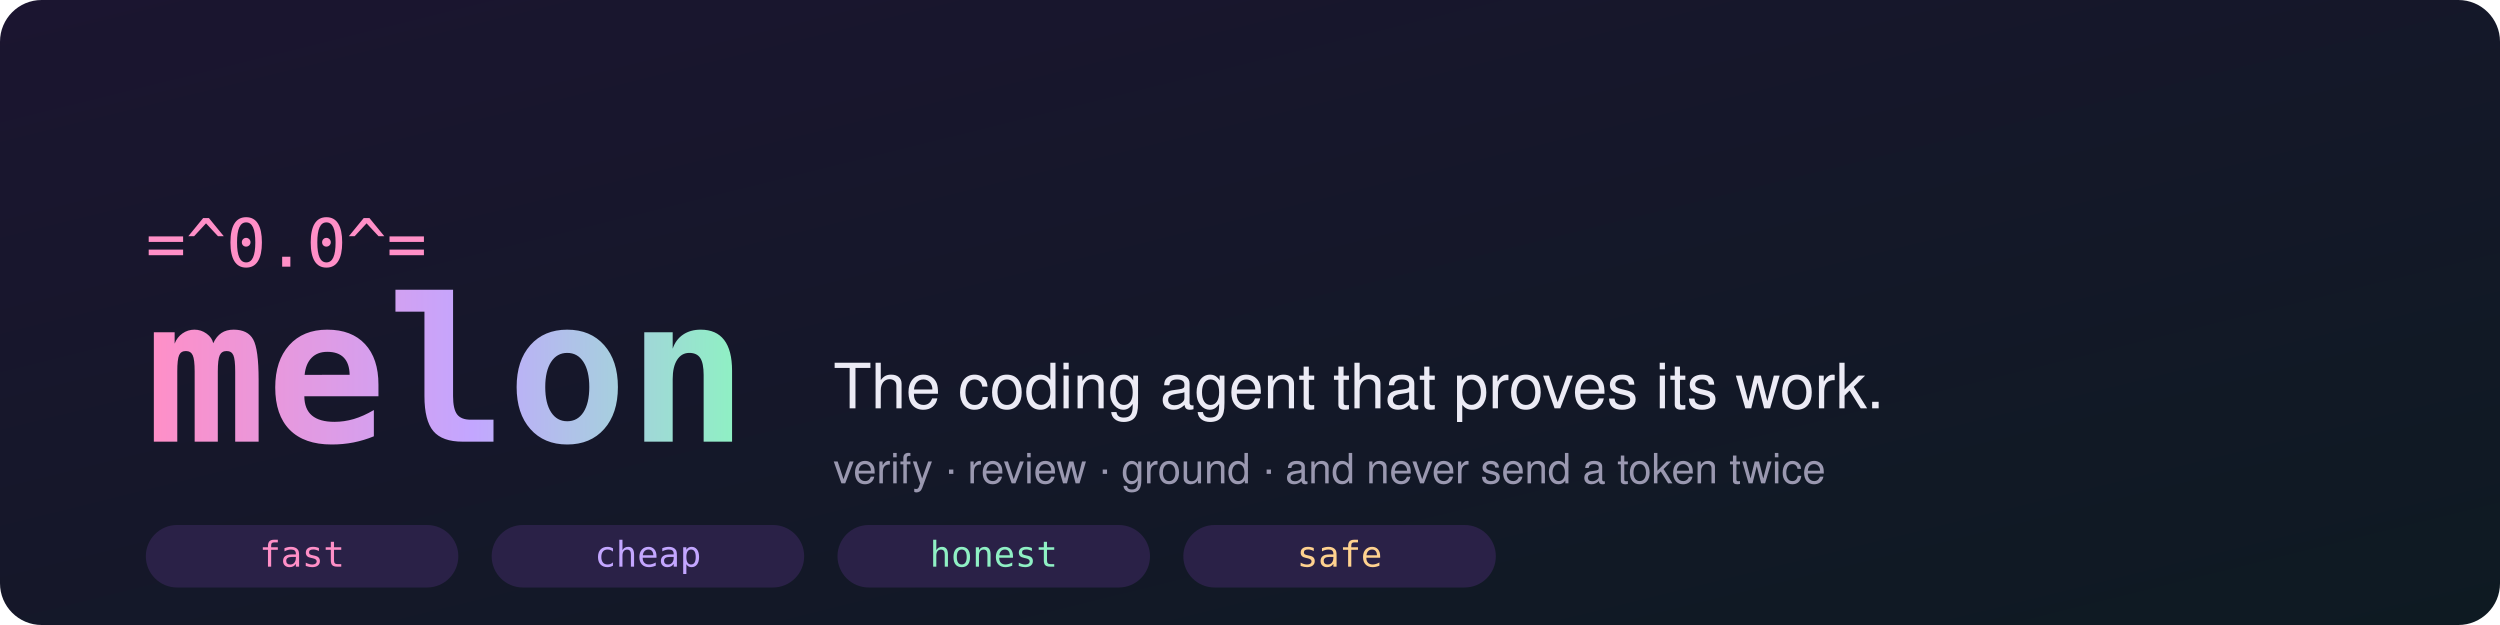
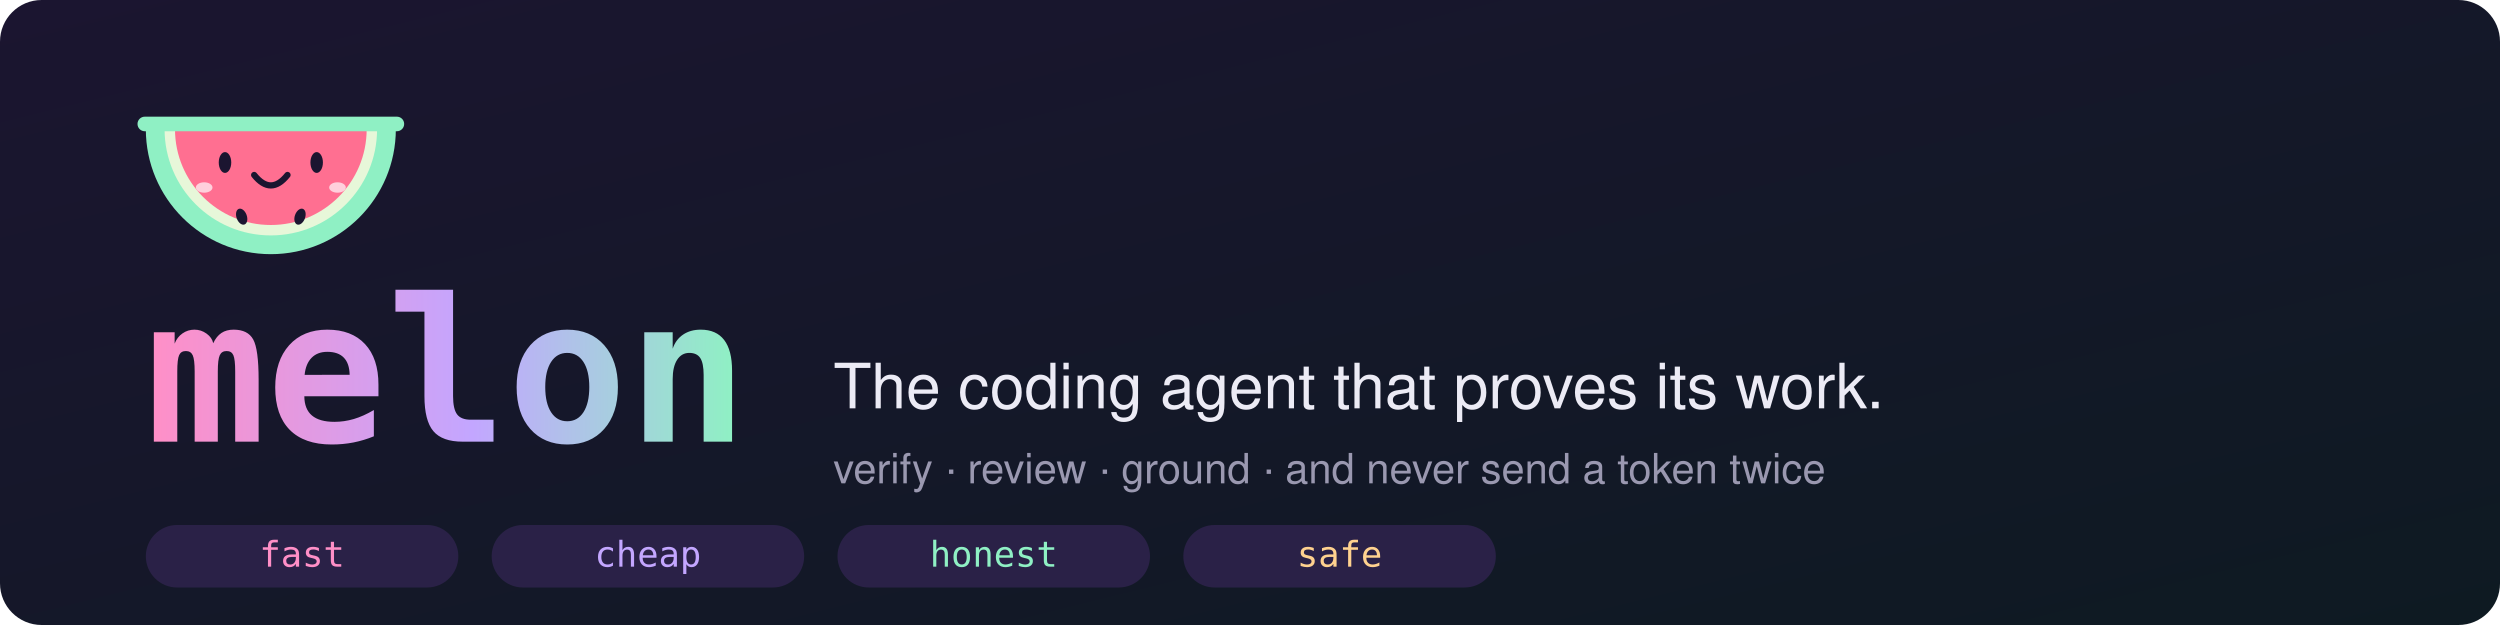
<svg xmlns="http://www.w3.org/2000/svg" width="1200" height="300" viewBox="0 0 1200 300" role="img" aria-label="melon, the coding agent that proves its work">
  <defs>
    <linearGradient id="bg" x1="0" y1="0" x2="1" y2="1">
      <stop offset="0" stop-color="#1b1530" />
      <stop offset="1" stop-color="#0e1a22" />
    </linearGradient>
    <linearGradient id="ink" x1="0" y1="0" x2="1" y2="0">
      <stop offset="0" stop-color="#ff8fc7" />
      <stop offset="0.55" stop-color="#c3a6ff" />
      <stop offset="1" stop-color="#8ff0c4" />
    </linearGradient>
  </defs>
  <rect width="1200" height="300" rx="20" fill="url(#bg)" />
-   <text x="70" y="128" font-family="Menlo, Consolas, monospace" font-size="32" fill="#ff8fc7">=^0.0^=</text>
+   <g transform="translate(70 40)">
+     <path d="M0 22 A60 60 0 0 0 120 22 Z" fill="#8ff0c4" />
+     <path d="M9 22 A51 51 0 0 0 111 22 Z" fill="#e7f7d9" />
+     <path d="M14 22 A46 46 0 0 0 106 22 Z" fill="#ff6f91" />
+     <rect x="-4" y="16" width="128" height="7" rx="3.5" fill="#8ff0c4" />
+     <ellipse cx="38" cy="38" rx="3" ry="5" fill="#1b1530" />
+     <ellipse cx="82" cy="38" rx="3" ry="5" fill="#1b1530" />
+     <path d="M52 44 Q60 54 68 44" stroke="#1b1530" stroke-width="3" fill="none" stroke-linecap="round" />
+     <ellipse cx="28" cy="50" rx="4" ry="2.5" fill="#ffd0dc" />
+     <ellipse cx="92" cy="50" rx="4" ry="2.5" fill="#ffd0dc" />
+     <ellipse cx="46" cy="64" rx="2.5" ry="4" fill="#1b1530" transform="rotate(-20 46 64)" />
+     <ellipse cx="74" cy="64" rx="2.5" ry="4" fill="#1b1530" transform="rotate(20 74 64)" />
+   </g>
  <text x="70" y="212" font-family="Menlo, Consolas, monospace" font-size="96" font-weight="700" fill="url(#ink)">melon</text>
  <text x="400" y="196" font-family="-apple-system, Segoe UI, Helvetica, Arial, sans-serif" font-size="30" fill="#ecebf5">The coding agent that proves its work.</text>
  <text x="400" y="232" font-family="-apple-system, Segoe UI, Helvetica, Arial, sans-serif" font-size="20" fill="#9a98b0">verify · review · ground · and never send a token twice</text>
  <g font-family="Menlo, Consolas, monospace" font-size="17" text-anchor="middle">
    <rect x="70" y="252" width="150" height="30" rx="15" fill="#2a2147" />
    <text x="145" y="272" fill="#ff8fc7">fast</text>
    <rect x="236" y="252" width="150" height="30" rx="15" fill="#2a2147" />
    <text x="311" y="272" fill="#c3a6ff">cheap</text>
    <rect x="402" y="252" width="150" height="30" rx="15" fill="#2a2147" />
    <text x="477" y="272" fill="#8ff0c4">honest</text>
    <rect x="568" y="252" width="150" height="30" rx="15" fill="#2a2147" />
    <text x="643" y="272" fill="#ffd28f">safe</text>
  </g>
</svg>
